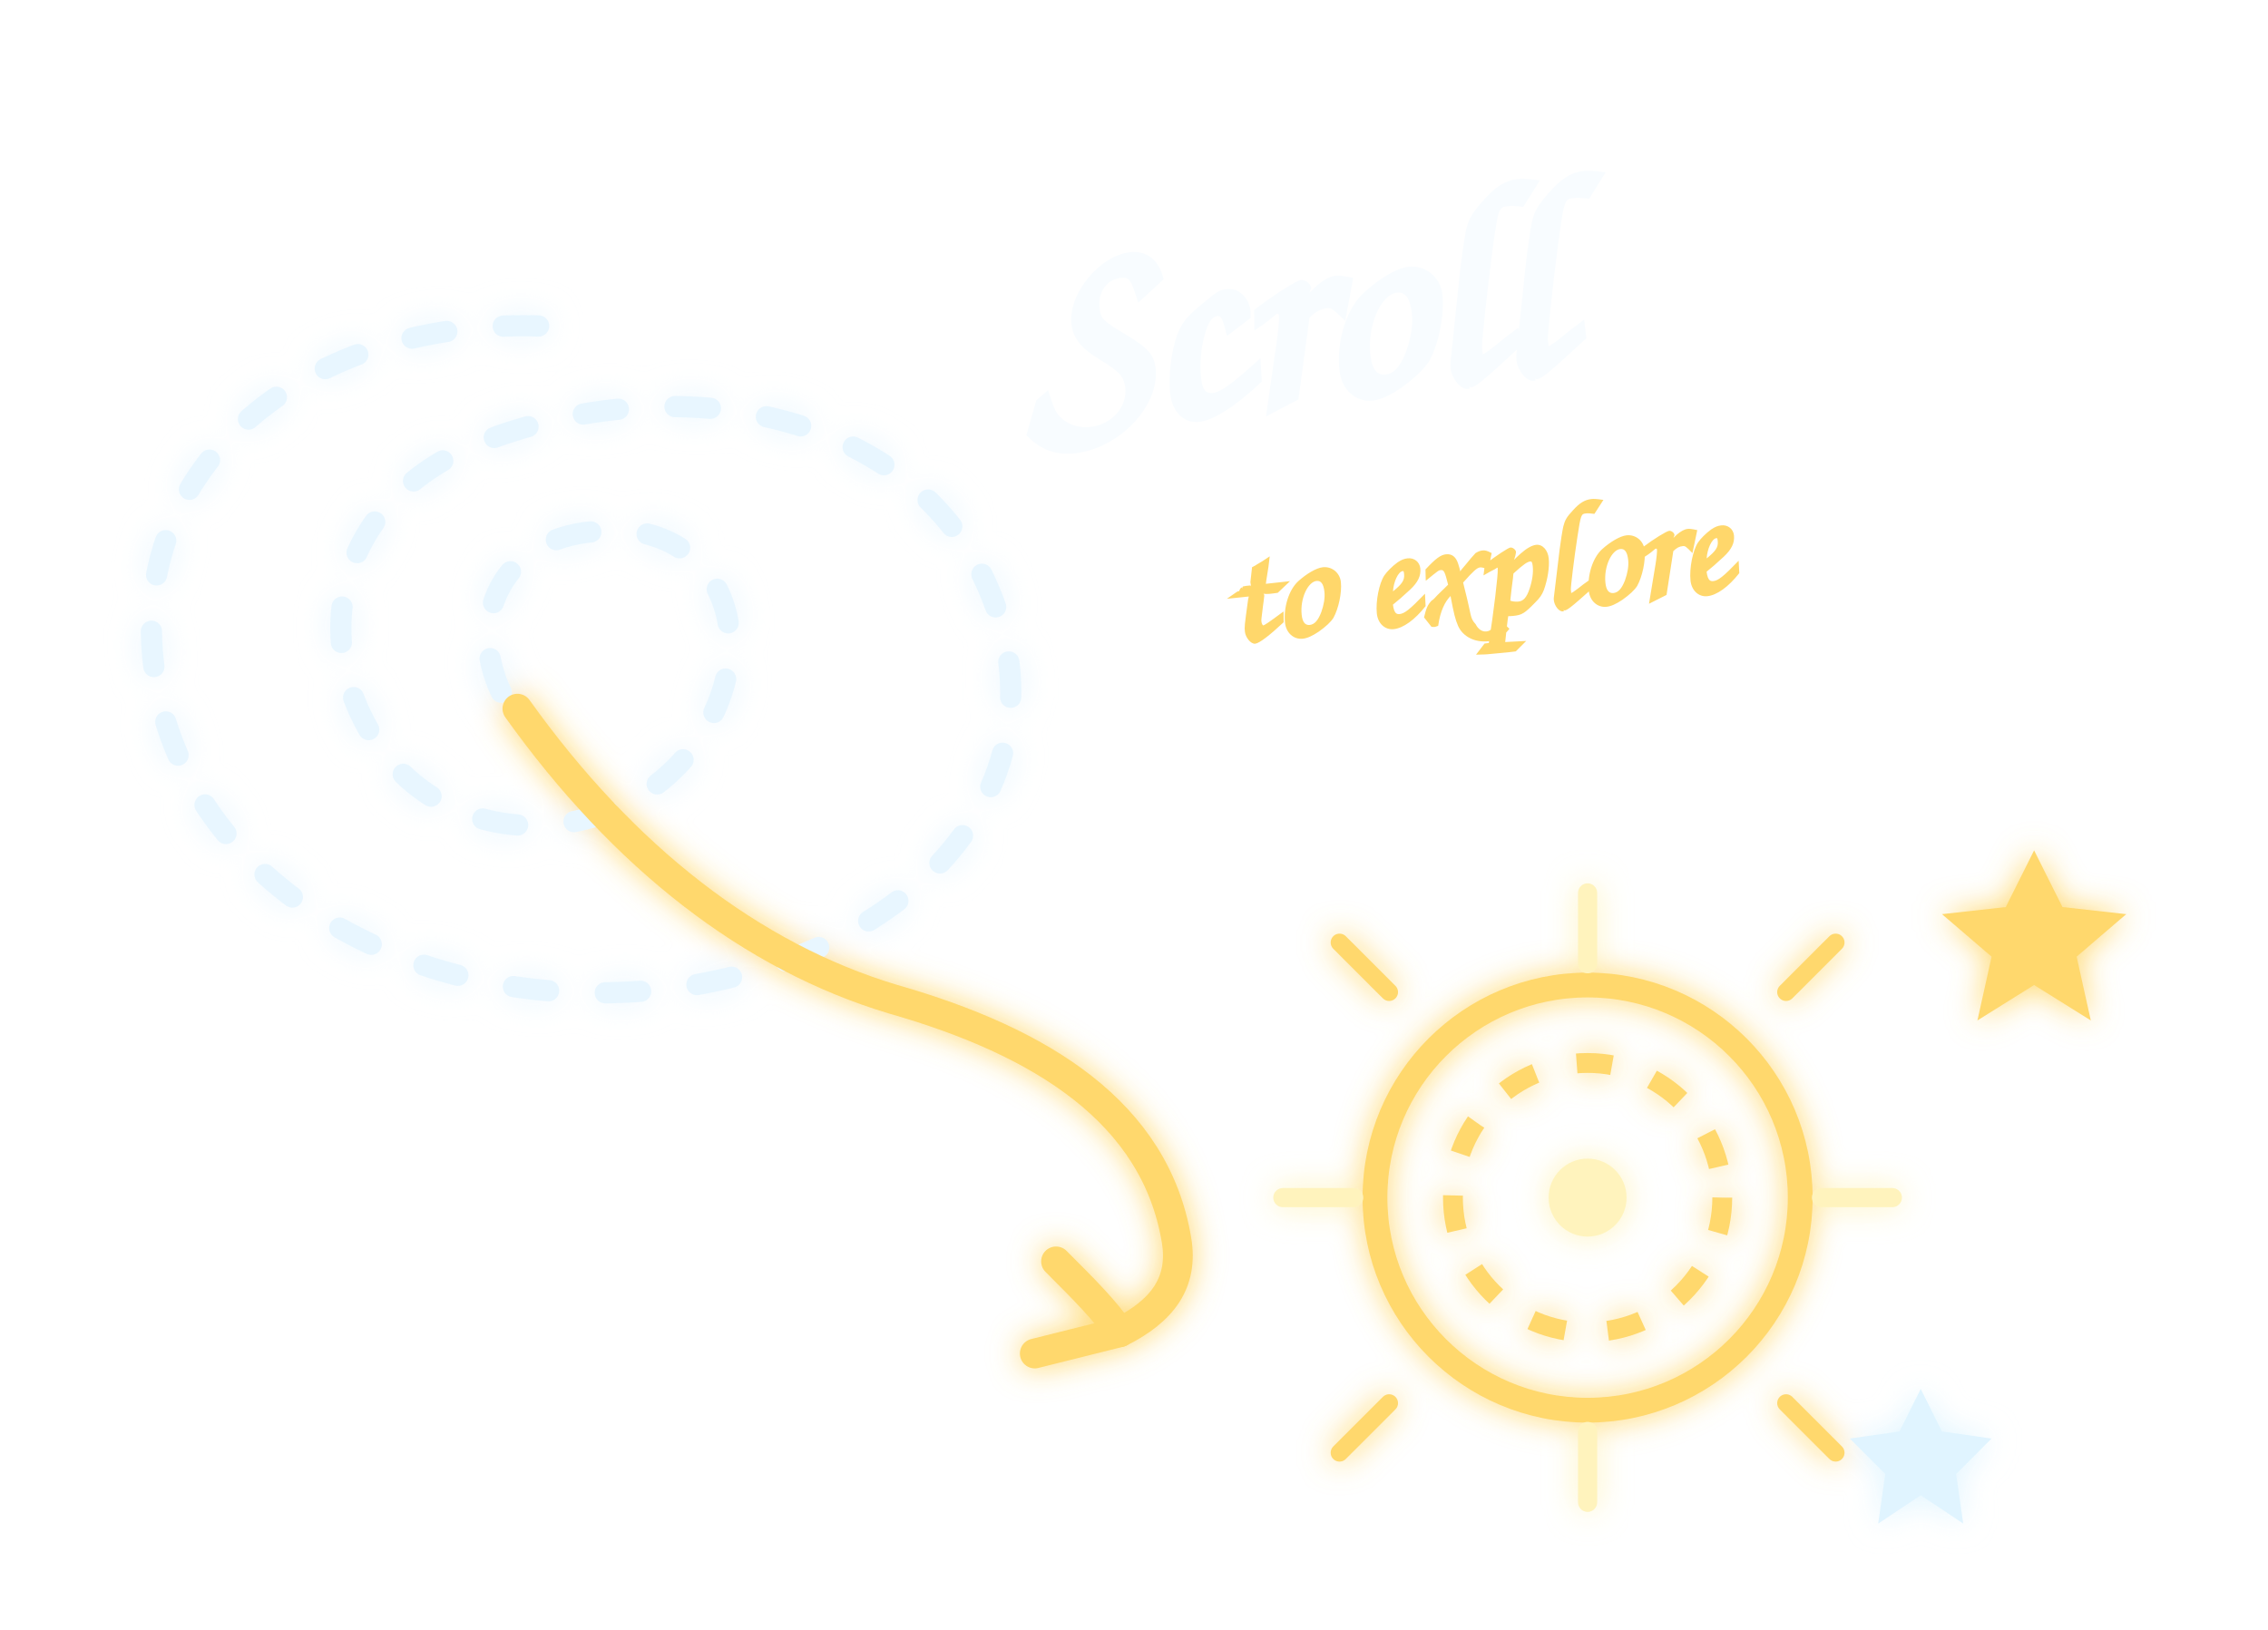
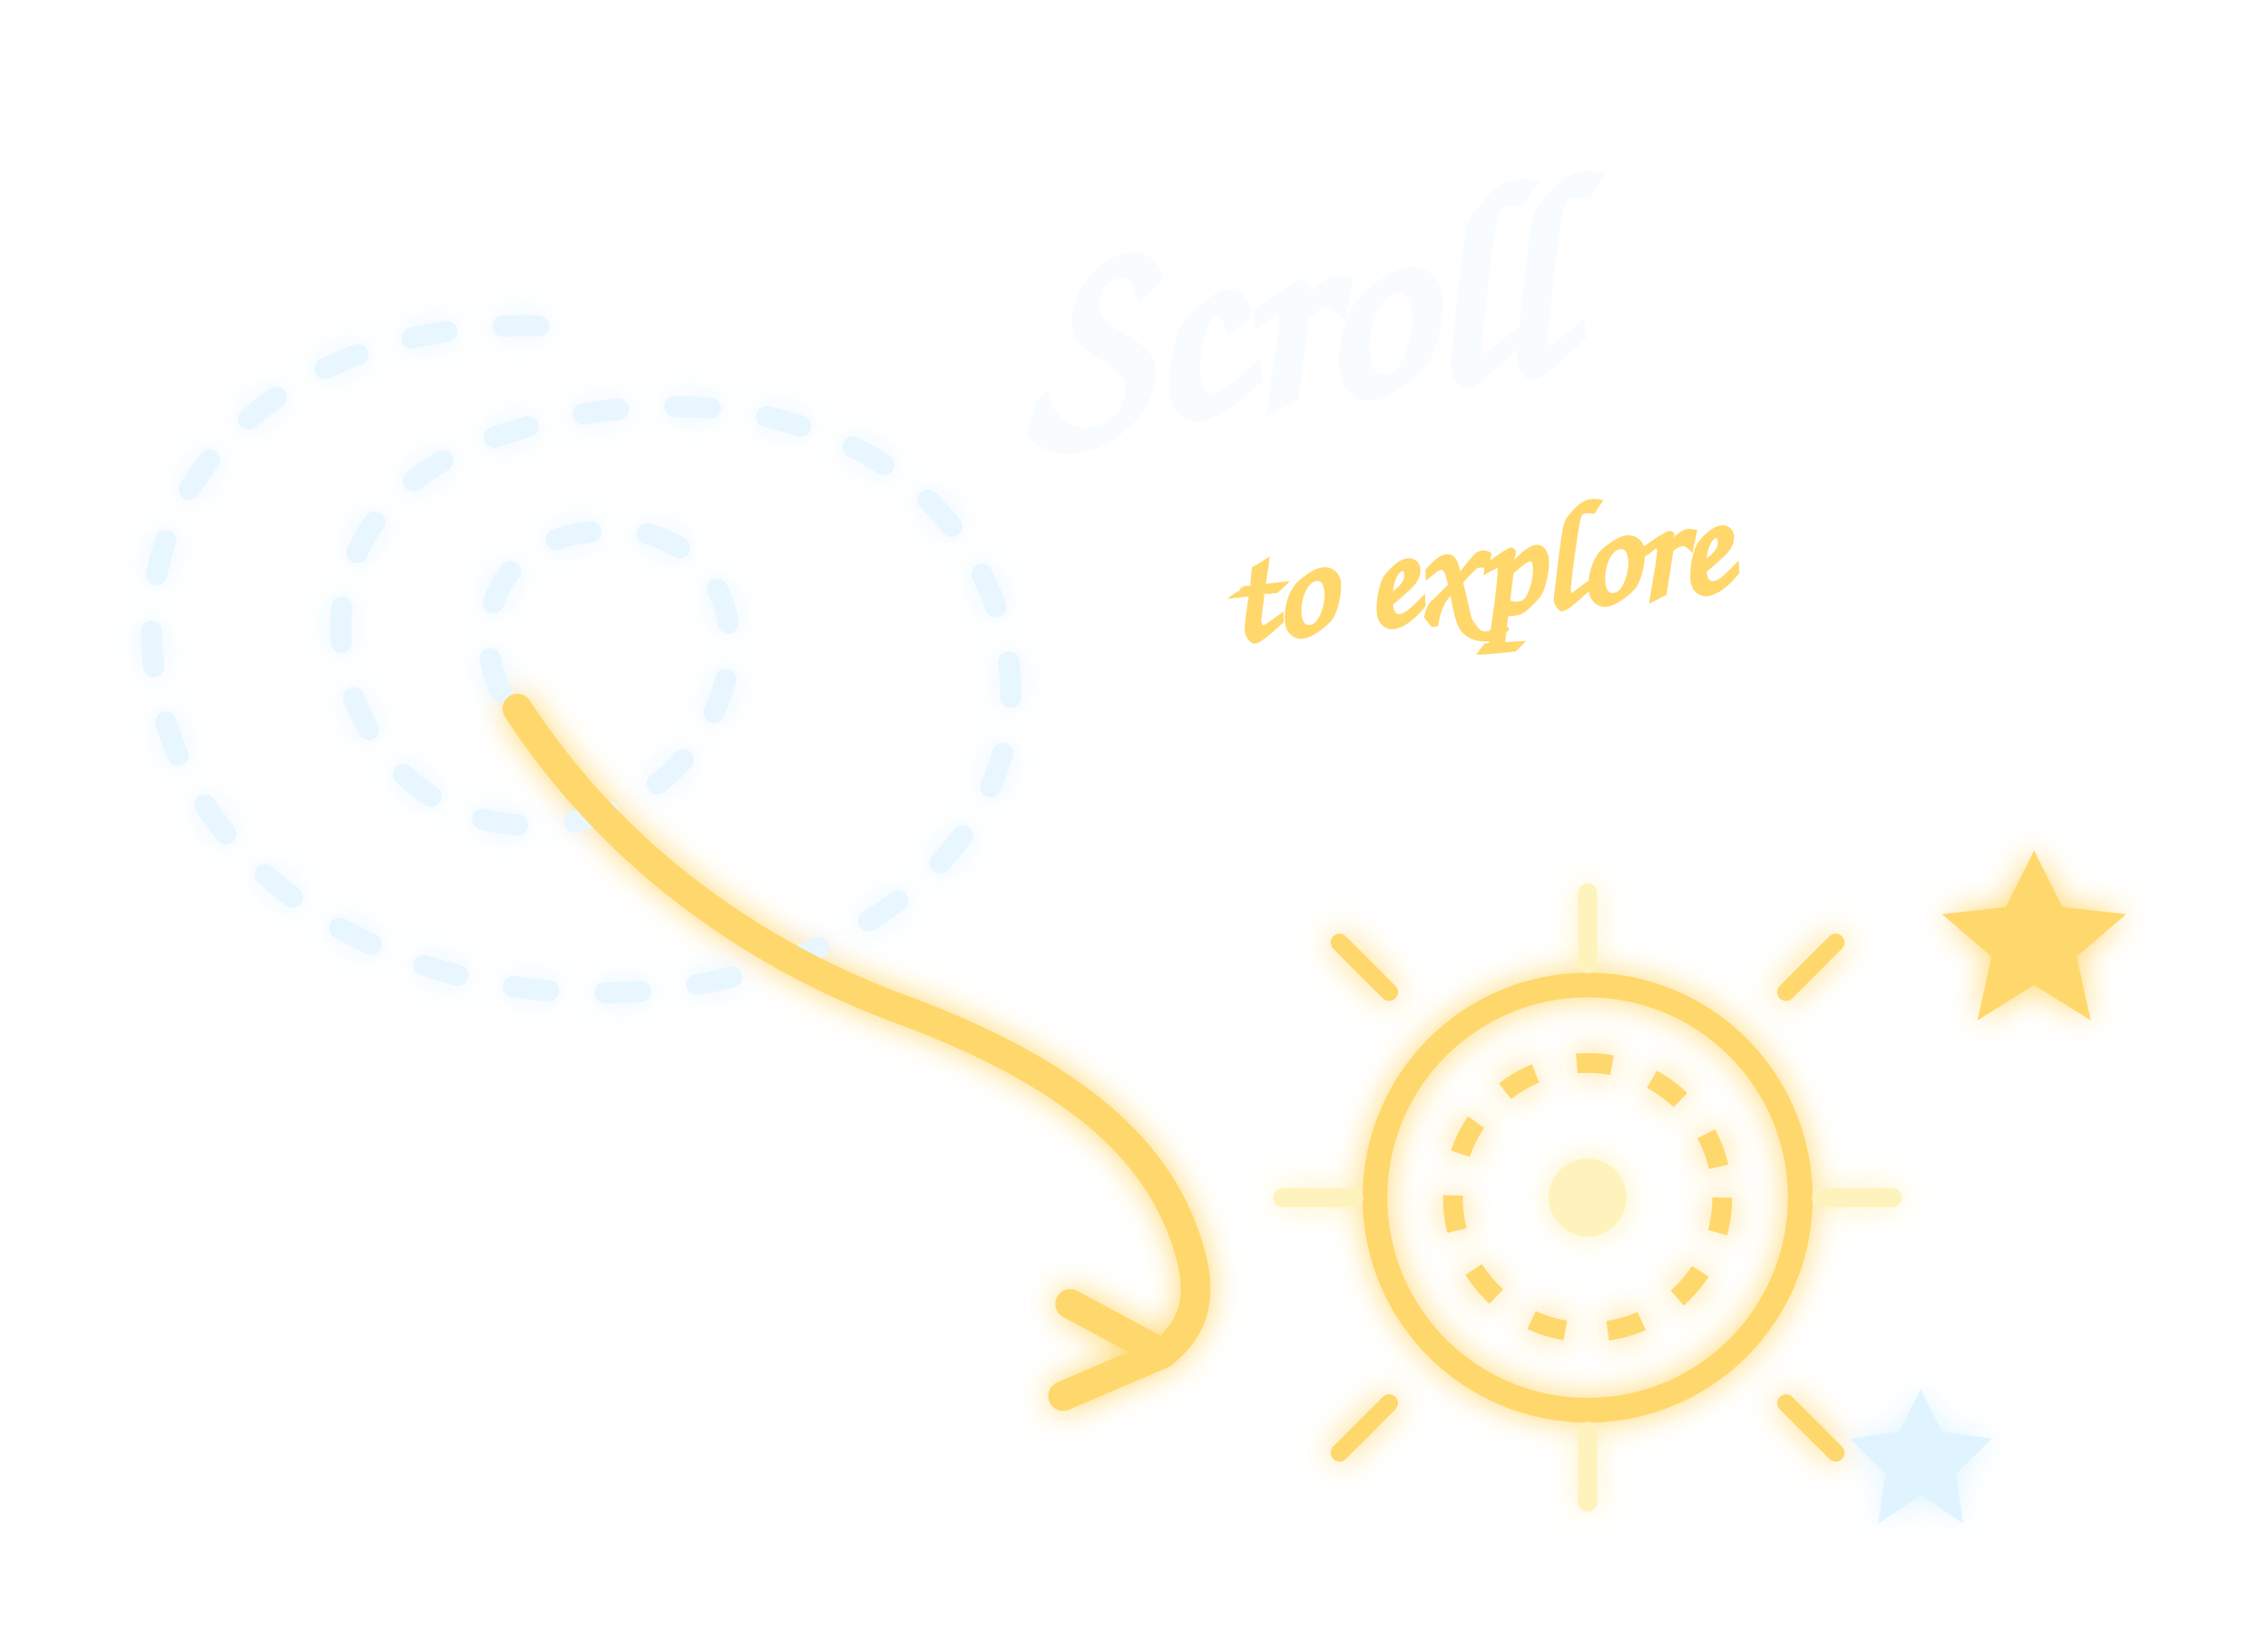
<svg xmlns="http://www.w3.org/2000/svg" viewBox="0 0 320 230" fill="none">
  <defs>
    <filter id="cueGlow" x="-50%" y="-50%" width="200%" height="200%">
      <feGaussianBlur stdDeviation="2.2" result="blur" />
      <feMerge>
        <feMergeNode in="blur" />
        <feMergeNode in="SourceGraphic" />
      </feMerge>
    </filter>
  </defs>
  <g opacity="0.98" filter="url(#cueGlow)">
    <path d="M76 46 C42 45 17 67 22 96 C27 126 61 145 98 139 C132 133 151 108 139 82 C128 58 96 52 69 62 C47 70 43 91 54 106 C66 122 91 119 100 102 C108 87 99 73 84 75 C70 76 65 89 72 100" stroke="#e8f6ff" stroke-width="3" stroke-linecap="round" stroke-dasharray="5 8" />
-     <path d="M73 100 C88 121 106 135 126 141 C147 147 163 157 166 175 C167 181 164 185 158 188" stroke="#ffd76b" stroke-width="4.2" stroke-linecap="round" stroke-linejoin="round" />
-     <path d="M149 178 C153 182 156 185 158 188 C154 189 150 190 146 191" stroke="#ffd76b" stroke-width="4.2" stroke-linecap="round" stroke-linejoin="round" />
+     <path d="M73 100 C86 120 105 134 126 142 C148 150 162 160 167 174 C170 182 169 187 164 191" stroke="#ffd76b" stroke-width="4.2" stroke-linecap="round" stroke-linejoin="round" />
+     <path d="M151 184 L164 191 L150 197" stroke="#ffd76b" stroke-width="4.2" stroke-linecap="round" stroke-linejoin="round" />
    <g>
-       <animateTransform attributeName="transform" attributeType="XML" type="scale" values="1;1.045;1" dur="2.8s" repeatCount="indefinite" />
      <circle cx="224" cy="169" r="30" stroke="#ffd76b" stroke-width="3.5" />
-       <circle cx="224" cy="169" r="19" stroke="#ffd76b" stroke-width="2.8" stroke-dasharray="5 6" />
+       <circle cx="224" cy="169" r="19" stroke="#ffd76b" stroke-width="2.8" stroke-dasharray="5 6">
+         <animateTransform attributeName="transform" attributeType="XML" type="rotate" from="0 224 169" to="360 224 169" dur="8s" repeatCount="indefinite" />
+       </circle>
      <circle cx="224" cy="169" r="5.5" fill="#fff3bc" />
      <path d="M224 126 L224 136 M224 202 L224 212 M181 169 L191 169 M257 169 L267 169" stroke="#fff3bc" stroke-width="2.7" stroke-linecap="round" />
      <path d="M196 140 L189 133 M252 140 L259 133 M196 198 L189 205 M252 198 L259 205" stroke="#ffd76b" stroke-width="2.5" stroke-linecap="round" />
    </g>
    <path d="M287 120 l4 8 9 1 -7 6 2 9 -8 -5 -8 5 2 -9 -7 -6 9 -1z" fill="#ffd76b">
      <animate attributeName="opacity" values="0.35;1;0.35" dur="2.2s" repeatCount="indefinite" />
    </path>
    <path d="M271 196 l3 6 7 1 -5 5 1 7 -6 -4 -6 4 1 -7 -5 -5 7 -1z" fill="#dff4ff">
      <animate attributeName="opacity" values="0.45;1;0.45" dur="2.8s" repeatCount="indefinite" begin="0.5s" />
    </path>
  </g>
  <text x="145" y="62" fill="#f8fcff" font-size="39" font-family="cursive" font-style="italic" font-weight="700" transform="rotate(-7 145 62)">Scroll</text>
  <text x="173" y="91" fill="#ffd76b" font-size="21" font-family="cursive" font-style="italic" font-weight="700" transform="rotate(-6 173 91)">to explore</text>
</svg>
